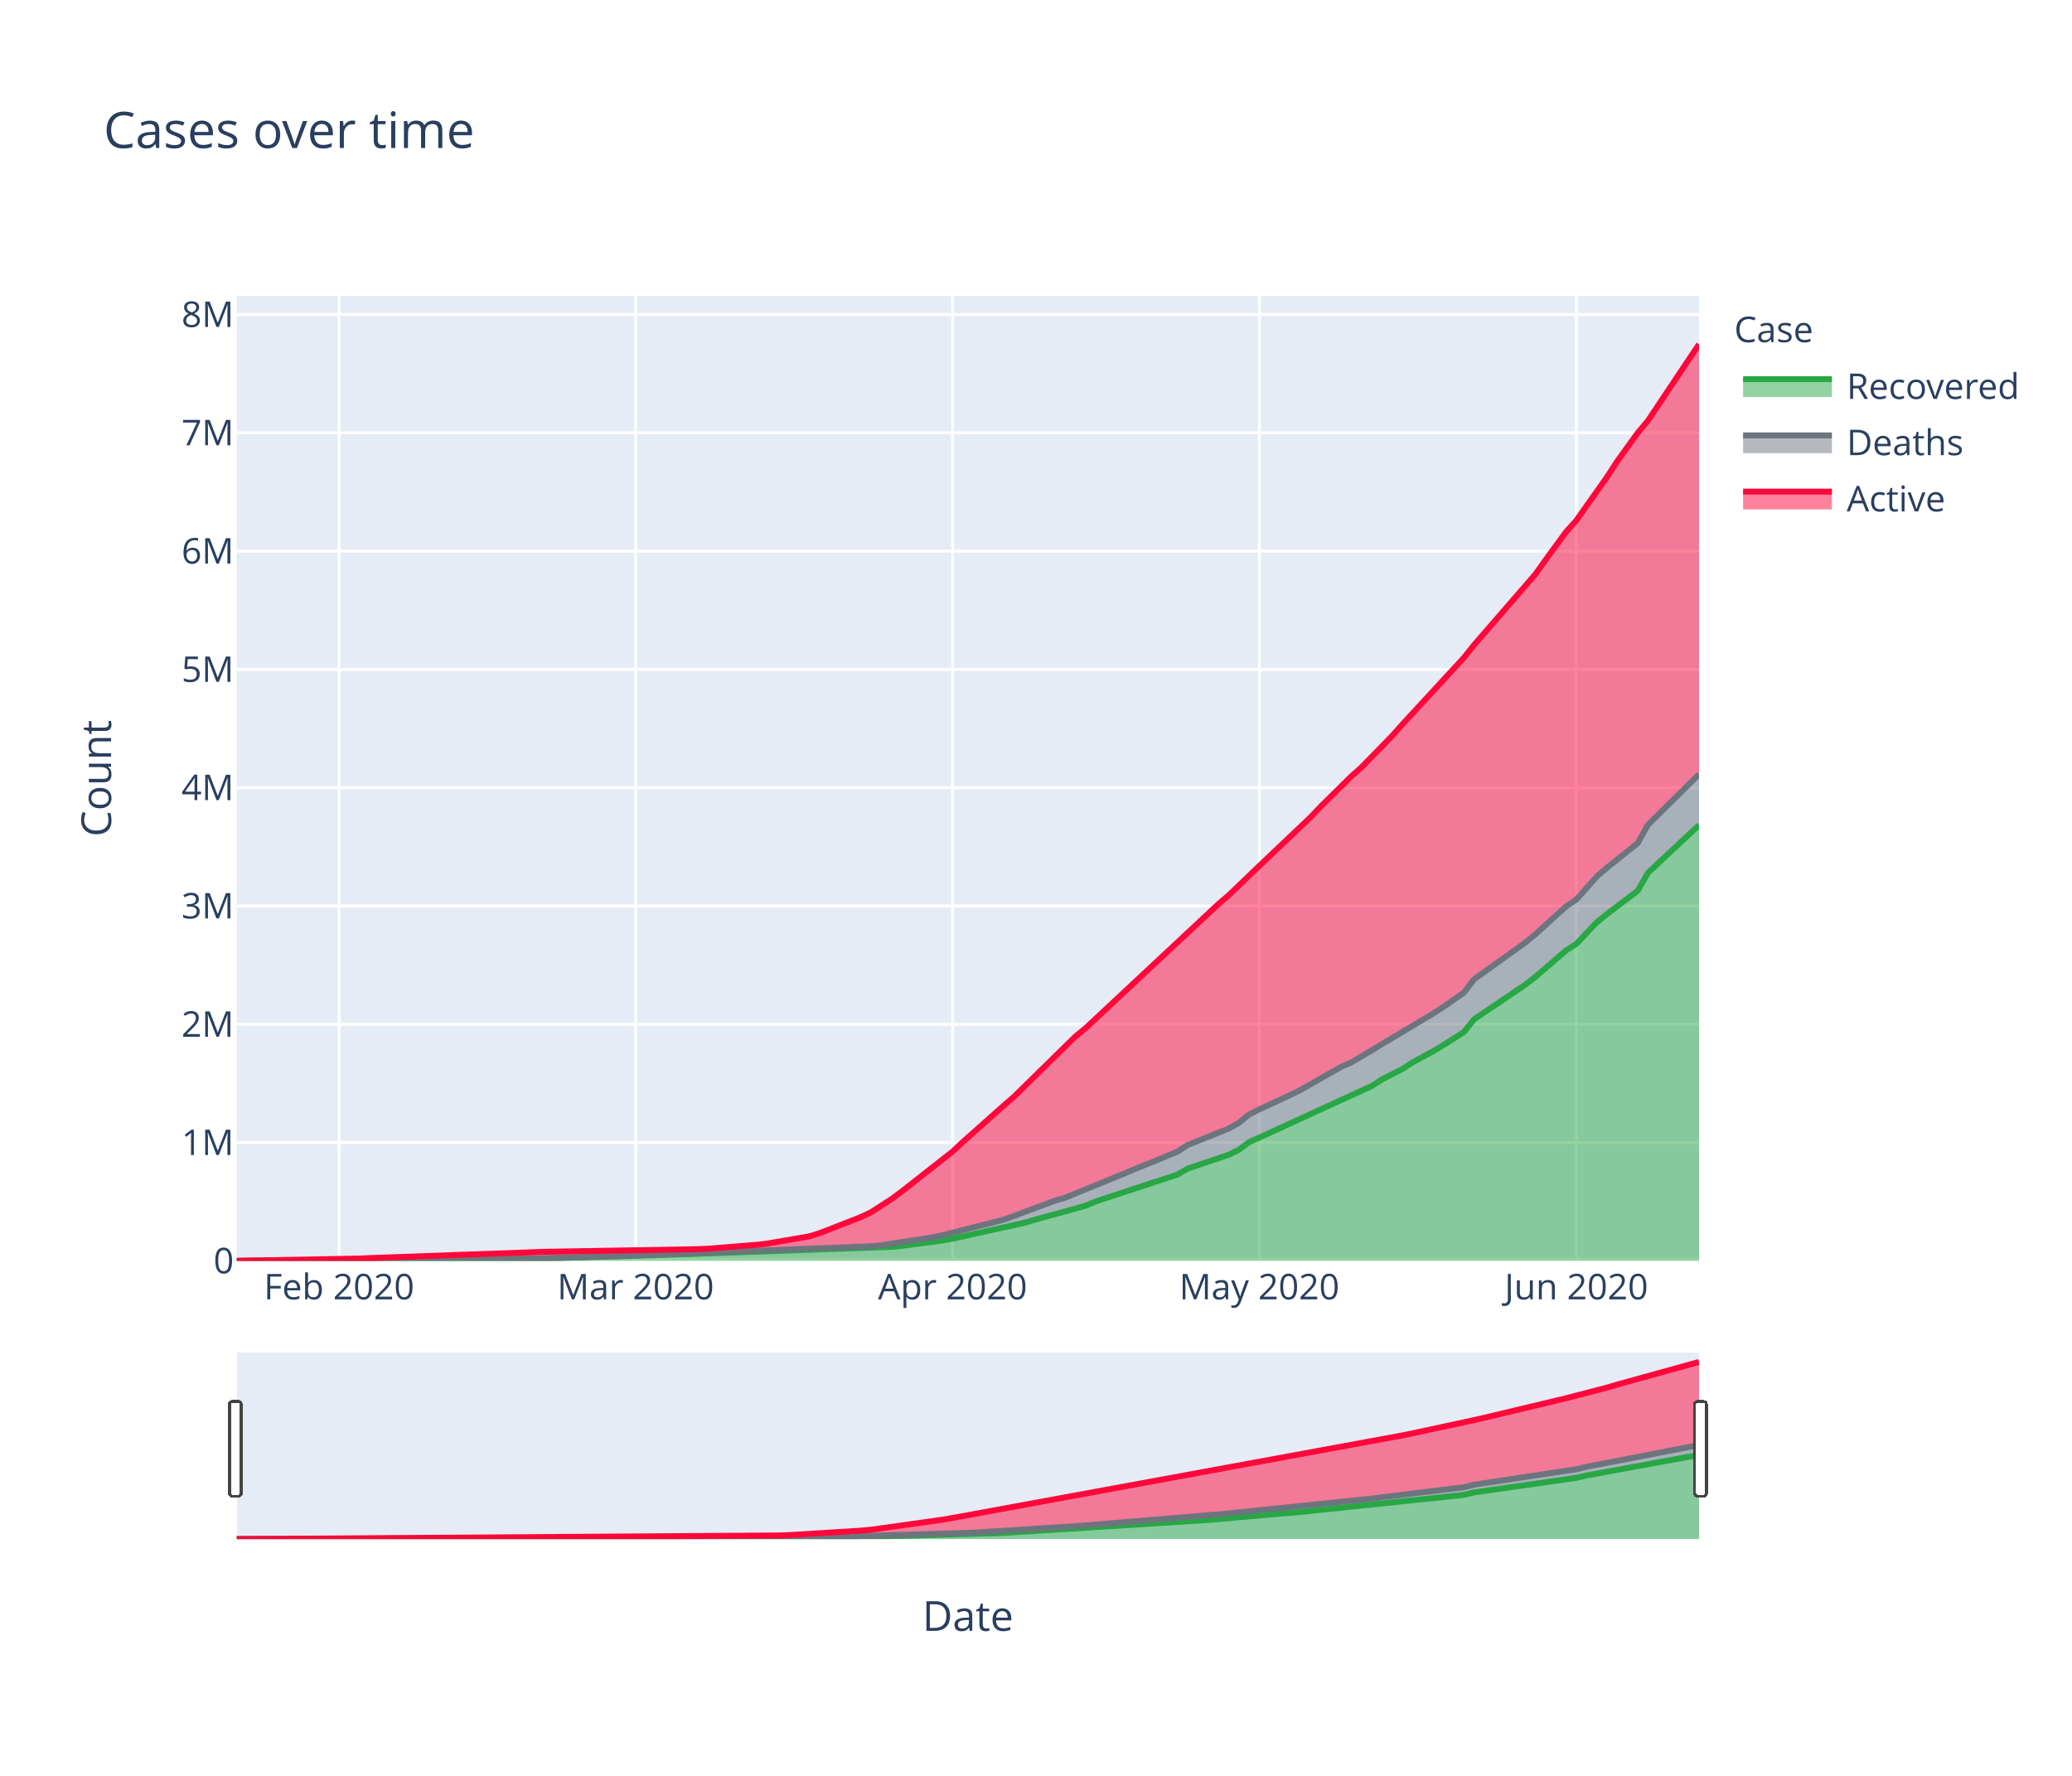
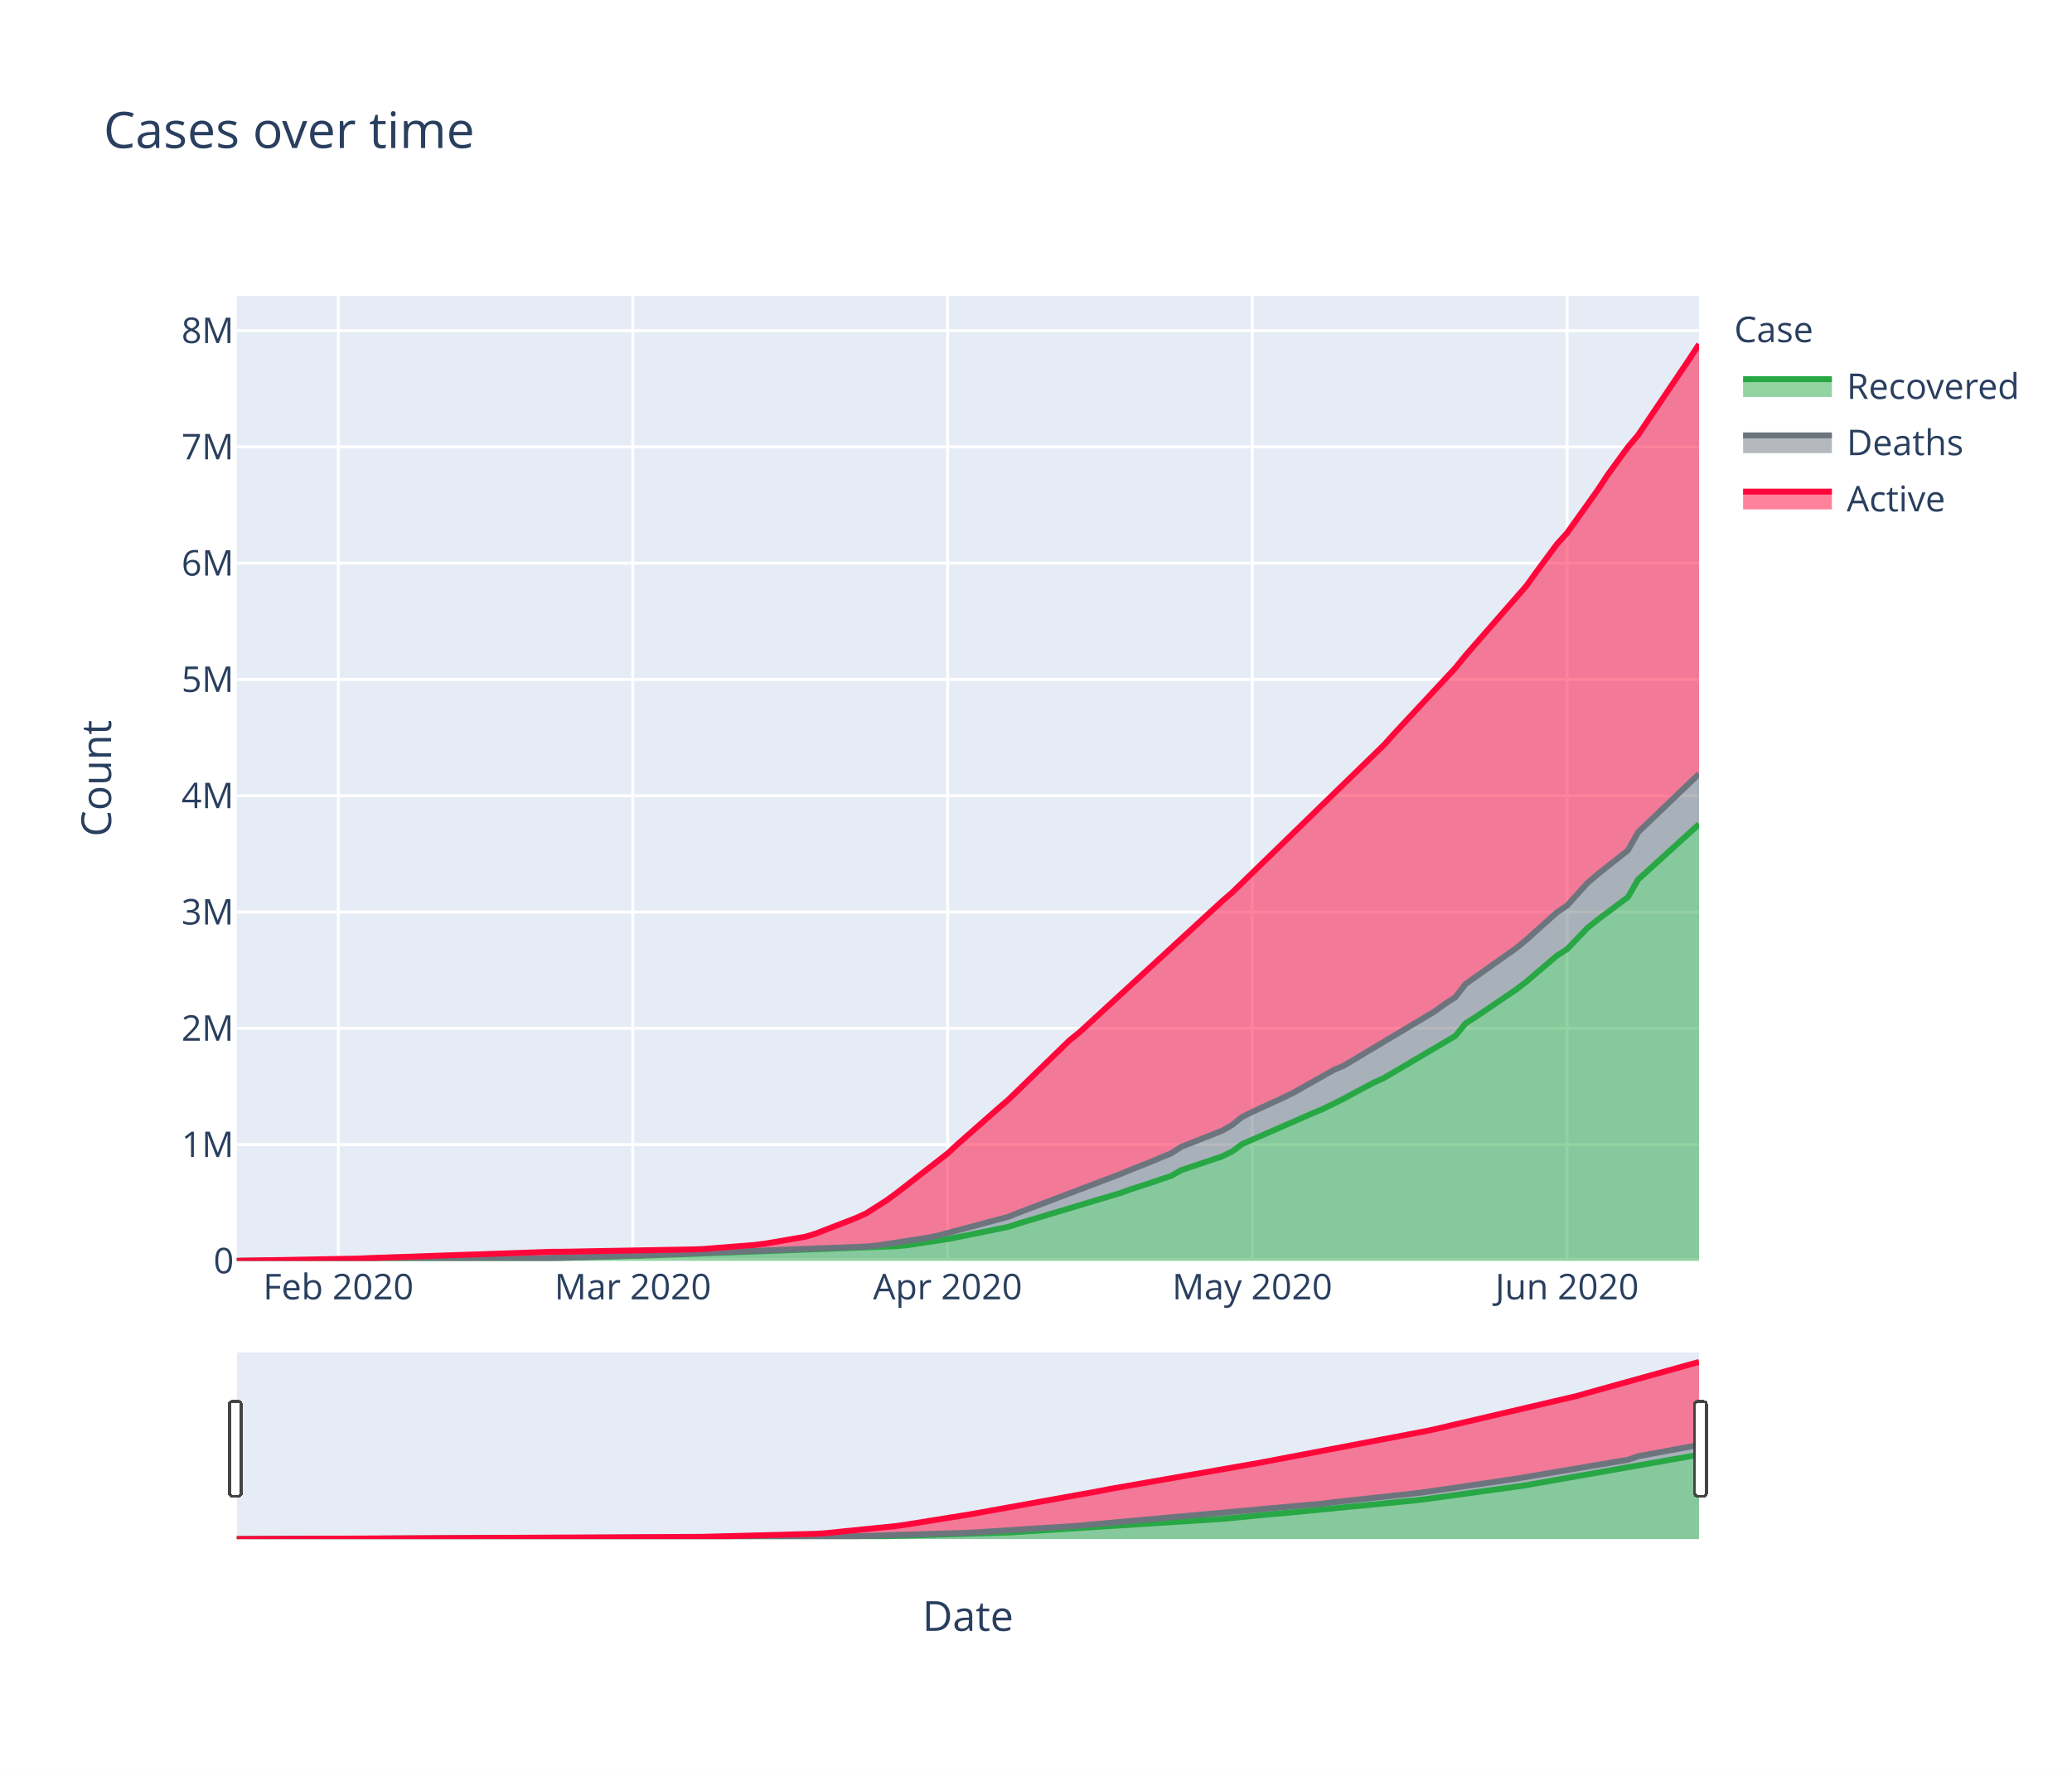
<svg xmlns="http://www.w3.org/2000/svg" class="main-svg" width="700" height="600" style="" viewBox="0 0 700 600">
  <rect x="0" y="0" width="700" height="600" style="fill: rgb(255, 255, 255); fill-opacity: 1;" />
-   <defs id="defs-cde317">
+   <defs id="defs-1132ec">
    <g class="clips">
-       <clipPath id="clipcde317xyplot" class="plotclip">
+       <clipPath id="clip1132ecxyplot" class="plotclip">
        <rect width="494" height="326" />
      </clipPath>
-       <clipPath class="axesclip" id="clipcde317x">
+       <clipPath class="axesclip" id="clip1132ecx">
        <rect x="80" y="0" width="494" height="600" />
      </clipPath>
-       <clipPath class="axesclip" id="clipcde317y">
+       <clipPath class="axesclip" id="clip1132ecy">
        <rect x="0" y="100" width="700" height="326" />
      </clipPath>
-       <clipPath class="axesclip" id="clipcde317xy">
+       <clipPath class="axesclip" id="clip1132ecxy">
        <rect x="80" y="100" width="494" height="326" />
      </clipPath>
    </g>
    <g class="gradients" />
  </defs>
  <g class="bglayer">
    <rect class="bg" x="80" y="100" width="494" height="326" style="fill: rgb(229, 236, 246); fill-opacity: 1; stroke-width: 0;" />
  </g>
  <g class="layer-below">
    <g class="imagelayer" />
    <g class="shapelayer" />
  </g>
  <g class="cartesianlayer">
    <g class="subplot xy">
      <g class="layer-subplot">
        <g class="shapelayer" />
        <g class="imagelayer" />
      </g>
      <g class="gridlayer">
        <g class="x">
-           <path class="xgrid crisp" transform="translate(114.55,0)" d="M0,100v326" style="stroke: rgb(255, 255, 255); stroke-opacity: 1; stroke-width: 1px;" />
-           <path class="xgrid crisp" transform="translate(214.73,0)" d="M0,100v326" style="stroke: rgb(255, 255, 255); stroke-opacity: 1; stroke-width: 1px;" />
-           <path class="xgrid crisp" transform="translate(321.82,0)" d="M0,100v326" style="stroke: rgb(255, 255, 255); stroke-opacity: 1; stroke-width: 1px;" />
-           <path class="xgrid crisp" transform="translate(425.45,0)" d="M0,100v326" style="stroke: rgb(255, 255, 255); stroke-opacity: 1; stroke-width: 1px;" />
-           <path class="xgrid crisp" transform="translate(532.55,0)" d="M0,100v326" style="stroke: rgb(255, 255, 255); stroke-opacity: 1; stroke-width: 1px;" />
+           <path class="xgrid crisp" transform="translate(114.31,0)" d="M0,100v326" style="stroke: rgb(255, 255, 255); stroke-opacity: 1; stroke-width: 1px;" />
+           <path class="xgrid crisp" transform="translate(213.79,0)" d="M0,100v326" style="stroke: rgb(255, 255, 255); stroke-opacity: 1; stroke-width: 1px;" />
+           <path class="xgrid crisp" transform="translate(320.14,0)" d="M0,100v326" style="stroke: rgb(255, 255, 255); stroke-opacity: 1; stroke-width: 1px;" />
+           <path class="xgrid crisp" transform="translate(423.06,0)" d="M0,100v326" style="stroke: rgb(255, 255, 255); stroke-opacity: 1; stroke-width: 1px;" />
+           <path class="xgrid crisp" transform="translate(529.4,0)" d="M0,100v326" style="stroke: rgb(255, 255, 255); stroke-opacity: 1; stroke-width: 1px;" />
        </g>
        <g class="y">
-           <path class="ygrid crisp" transform="translate(0,386.03)" d="M80,0h494" style="stroke: rgb(255, 255, 255); stroke-opacity: 1; stroke-width: 1px;" />
-           <path class="ygrid crisp" transform="translate(0,346.07)" d="M80,0h494" style="stroke: rgb(255, 255, 255); stroke-opacity: 1; stroke-width: 1px;" />
-           <path class="ygrid crisp" transform="translate(0,306.1)" d="M80,0h494" style="stroke: rgb(255, 255, 255); stroke-opacity: 1; stroke-width: 1px;" />
-           <path class="ygrid crisp" transform="translate(0,266.13)" d="M80,0h494" style="stroke: rgb(255, 255, 255); stroke-opacity: 1; stroke-width: 1px;" />
-           <path class="ygrid crisp" transform="translate(0,226.17)" d="M80,0h494" style="stroke: rgb(255, 255, 255); stroke-opacity: 1; stroke-width: 1px;" />
-           <path class="ygrid crisp" transform="translate(0,186.2)" d="M80,0h494" style="stroke: rgb(255, 255, 255); stroke-opacity: 1; stroke-width: 1px;" />
-           <path class="ygrid crisp" transform="translate(0,146.23)" d="M80,0h494" style="stroke: rgb(255, 255, 255); stroke-opacity: 1; stroke-width: 1px;" />
-           <path class="ygrid crisp" transform="translate(0,106.27)" d="M80,0h494" style="stroke: rgb(255, 255, 255); stroke-opacity: 1; stroke-width: 1px;" />
+           <path class="ygrid crisp" transform="translate(0,386.71)" d="M80,0h494" style="stroke: rgb(255, 255, 255); stroke-opacity: 1; stroke-width: 1px;" />
+           <path class="ygrid crisp" transform="translate(0,347.42)" d="M80,0h494" style="stroke: rgb(255, 255, 255); stroke-opacity: 1; stroke-width: 1px;" />
+           <path class="ygrid crisp" transform="translate(0,308.14)" d="M80,0h494" style="stroke: rgb(255, 255, 255); stroke-opacity: 1; stroke-width: 1px;" />
+           <path class="ygrid crisp" transform="translate(0,268.85)" d="M80,0h494" style="stroke: rgb(255, 255, 255); stroke-opacity: 1; stroke-width: 1px;" />
+           <path class="ygrid crisp" transform="translate(0,229.56)" d="M80,0h494" style="stroke: rgb(255, 255, 255); stroke-opacity: 1; stroke-width: 1px;" />
+           <path class="ygrid crisp" transform="translate(0,190.27)" d="M80,0h494" style="stroke: rgb(255, 255, 255); stroke-opacity: 1; stroke-width: 1px;" />
+           <path class="ygrid crisp" transform="translate(0,150.99)" d="M80,0h494" style="stroke: rgb(255, 255, 255); stroke-opacity: 1; stroke-width: 1px;" />
+           <path class="ygrid crisp" transform="translate(0,111.7)" d="M80,0h494" style="stroke: rgb(255, 255, 255); stroke-opacity: 1; stroke-width: 1px;" />
        </g>
      </g>
      <g class="zerolinelayer">
        <path class="yzl zl crisp" transform="translate(0,426)" d="M80,0h494" style="stroke: rgb(255, 255, 255); stroke-opacity: 1; stroke-width: 2px;" />
      </g>
      <path class="xlines-below" />
      <path class="ylines-below" />
      <g class="overlines-below" />
      <g class="xaxislayer-below" />
      <g class="yaxislayer-below" />
      <g class="overaxes-below" />
-       <g class="plot" transform="translate(80, 100)" clip-path="url('#clipcde317xyplot')">
+       <g class="plot" transform="translate(80, 100)" clip-path="url('#clip1132ecxyplot')">
        <g class="scatterlayer mlayer">
-           <g class="trace scatter trace7da217" style="stroke-miterlimit: 2;">
+           <g class="trace scatter tracecbfe7d" style="stroke-miterlimit: 2;">
            <g class="fills">
              <g>
-                 <path class="js-fill" d="M494,326L0,326L0,326L103.64,325.25L107.09,325.09L138.18,324.18L141.64,324.07L221.09,321.28L224.55,320.95L238.36,319.11L241.82,318.51L266,313.15L269.45,312.14L286.73,307.38L290.18,305.92L317.82,296.82L321.27,294.82L335.09,290.14L338.55,288.46L342,285.87L345.45,284.34L383.45,266.9L386.91,264.67L393.82,261.16L397.27,258.9L404.18,255.16L407.64,253.1L414.55,248.7L418,244.38L435.27,232.71L438.73,230.04L449.09,221.1L452.55,218.91L459.45,211.6L462.91,208.8L473.27,200.97L476.73,194.91L494,178.76" style="fill: rgb(40, 167, 69); fill-opacity: 0.5; stroke-width: 0;" />
+                 <path class="js-fill" d="M494,326L0,326L0,326L102.92,325.26L106.35,325.1L137.22,324.21L140.65,324.11L222.99,321.04L226.42,320.71L240.14,318.64L243.57,317.98L260.72,314.49L264.15,313.37L298.46,303.09L301.89,301.85L308.75,299.63L312.18,298.44L315.61,297.31L319.04,295.35L332.76,290.75L336.19,289.1L339.63,286.55L343.06,285.05L363.64,276.05L367.07,274.62L373.93,271.2L377.36,269.35L384.22,265.71L387.65,264.15L408.24,252.02L411.67,250.01L415.1,245.77L418.53,243.61L432.25,234.29L435.68,231.67L445.97,222.88L449.4,220.73L456.26,213.54L459.69,210.79L469.99,203.09L473.42,197.14L494,178.46" style="fill: rgb(40, 167, 69); fill-opacity: 0.5; stroke-width: 0;" />
              </g>
              <g>
-                 <path class="js-fill" d="M0,326L96.73,325.27L100.18,325.18L131.27,324.29L134.73,324.17L214.18,321.07L217.64,320.74L234.91,318.07L238.36,317.34L259.09,312.08L262.55,310.83L276.36,305.67L279.82,304.67L300.55,296.18L304,294.73L310.91,291.97L314.36,290.49L317.82,289.08L321.27,286.83L335.09,281.31L338.55,279.36L342,276.54L345.45,274.8L355.82,270L359.27,268.31L373.09,260.43L376.55,258.95L404.18,242.43L407.64,240.18L414.55,235.39L418,230.86L435.27,218.5L438.73,215.64L449.09,206.23L452.55,203.9L459.45,196.18L462.91,193.17L473.27,184.88L476.73,178.68L494,161.6L494,178.76L476.73,194.91L473.27,200.97L462.91,208.8L459.45,211.6L452.55,218.91L449.09,221.1L438.73,230.04L435.27,232.71L418,244.38L414.55,248.7L407.64,253.1L404.18,255.16L397.27,258.9L393.82,261.16L386.91,264.67L383.45,266.9L345.45,284.34L342,285.87L338.55,288.46L335.09,290.14L321.27,294.82L317.82,296.82L290.18,305.92L286.73,307.38L269.45,312.14L266,313.15L241.82,318.51L238.36,319.11L224.55,320.95L221.09,321.28L141.64,324.07L138.18,324.18L107.09,325.09L103.64,325.25L0,326Z" style="fill: rgb(108, 117, 125); fill-opacity: 0.5; stroke-width: 0;" />
+                 <path class="js-fill" d="M0,326L96.06,325.28L99.49,325.2L133.79,324.21L137.22,324.09L212.69,321.15L216.13,320.83L233.28,318.2L236.71,317.49L260.72,311.09L264.15,309.7L298.46,296.68L301.89,295.26L308.75,292.55L312.18,291.09L315.61,289.7L319.04,287.49L332.76,282.07L336.19,280.15L339.63,277.38L343.06,275.67L353.35,270.95L356.78,269.29L370.5,261.54L373.93,260.09L404.81,241.64L408.24,239.13L411.67,236.93L415.1,232.48L432.25,220.32L435.68,217.51L445.97,208.27L449.4,205.98L456.26,198.38L459.69,195.43L469.99,187.28L473.42,181.18L494,161.46L494,178.46L473.42,197.14L469.99,203.09L459.69,210.79L456.26,213.54L449.4,220.73L445.97,222.88L435.68,231.67L432.25,234.29L418.53,243.61L415.1,245.77L411.67,250.01L408.24,252.02L387.65,264.15L384.22,265.71L377.36,269.35L373.93,271.2L367.07,274.62L363.64,276.05L343.06,285.05L339.63,286.55L336.19,289.1L332.76,290.75L319.04,295.35L315.61,297.31L312.18,298.44L308.75,299.63L301.89,301.85L298.46,303.09L264.15,313.37L260.72,314.49L243.57,317.98L240.14,318.64L226.42,320.71L222.99,321.04L140.65,324.11L137.22,324.21L106.35,325.1L102.92,325.26L0,326Z" style="fill: rgb(108, 117, 125); fill-opacity: 0.5; stroke-width: 0;" />
              </g>
            </g>
            <g class="errorbars" />
            <g class="lines">
-               <path class="js-line" d="M0,326L103.64,325.25L107.09,325.09L138.18,324.18L141.64,324.07L221.09,321.28L224.55,320.95L238.36,319.11L241.82,318.51L266,313.15L269.45,312.14L286.73,307.38L290.18,305.92L317.82,296.82L321.27,294.82L335.09,290.14L338.55,288.46L342,285.87L345.45,284.34L383.45,266.9L386.91,264.67L393.82,261.16L397.27,258.9L404.18,255.16L407.64,253.1L414.55,248.7L418,244.38L435.27,232.71L438.73,230.04L449.09,221.1L452.55,218.91L459.45,211.6L462.91,208.8L473.27,200.97L476.73,194.91L494,178.76" style="vector-effect: non-scaling-stroke; fill: none; stroke: rgb(40, 167, 69); stroke-opacity: 1; stroke-width: 2px; opacity: 1;" />
+               <path class="js-line" d="M0,326L102.92,325.26L106.35,325.1L137.22,324.21L140.65,324.11L222.99,321.04L226.42,320.71L240.14,318.64L243.57,317.98L260.72,314.49L264.15,313.37L298.46,303.09L301.89,301.85L308.75,299.63L312.18,298.44L315.61,297.31L319.04,295.35L332.76,290.75L336.19,289.1L339.63,286.55L343.06,285.05L363.64,276.05L367.07,274.62L373.93,271.2L377.36,269.35L384.22,265.71L387.65,264.15L408.24,252.02L411.67,250.01L415.1,245.77L418.53,243.61L432.25,234.29L435.68,231.67L445.97,222.88L449.4,220.73L456.26,213.54L459.69,210.79L469.99,203.09L473.42,197.14L494,178.46" style="vector-effect: non-scaling-stroke; fill: none; stroke: rgb(40, 167, 69); stroke-opacity: 1; stroke-width: 2px; opacity: 1;" />
            </g>
            <g class="points" />
            <g class="text" />
          </g>
-           <g class="trace scatter trace8c4a6d" style="stroke-miterlimit: 2;">
+           <g class="trace scatter tracefa6c83" style="stroke-miterlimit: 2;">
            <g class="fills">
              <g>
-                 <path class="js-fill" d="M0,325.98L41.45,325.21L44.91,325.05L103.64,322.94L107.09,322.88L155.45,322.05L158.91,321.91L176.18,320.52L179.64,320.08L193.45,317.7L196.91,316.63L210.73,311.24L214.18,309.63L221.09,305.18L224.55,302.63L241.82,289.07L245.27,285.84L259.09,273.55L262.55,270.56L283.27,250.22L286.73,247.4L331.64,205.44L335.09,202.49L345.45,192.55L348.91,189.27L362.73,176.14L366.18,172.51L376.55,162.27L380,159.21L390.36,148.59L393.82,144.7L414.55,122.23L418,117.91L438.73,94L442.18,89.14L449.09,79.69L452.55,75.84L462.91,61.17L466.36,55.85L473.27,46.28L476.73,42.15L494,16.3L494,161.6L476.73,178.68L473.27,184.88L462.91,193.17L459.45,196.18L452.55,203.9L449.09,206.23L438.73,215.64L435.27,218.5L418,230.86L414.55,235.39L407.64,240.18L404.18,242.43L376.55,258.95L373.09,260.43L359.27,268.31L355.82,270L345.45,274.8L342,276.54L338.55,279.36L335.09,281.31L321.27,286.83L317.82,289.08L314.36,290.49L310.91,291.97L304,294.73L300.55,296.18L279.82,304.67L276.36,305.67L262.55,310.83L259.09,312.08L238.36,317.34L234.91,318.07L217.64,320.74L214.18,321.07L134.73,324.17L131.27,324.29L100.18,325.18L96.73,325.27L0,326Z" style="fill: rgb(255, 7, 58); fill-opacity: 0.5; stroke-width: 0;" />
+                 <path class="js-fill" d="M0,325.98L41.17,325.22L44.6,325.06L106.35,322.93L109.78,322.92L154.38,322.12L157.81,321.98L174.96,320.61L178.39,320.18L192.11,317.84L195.54,316.79L209.26,311.49L212.69,309.91L219.56,305.54L222.99,303.02L240.14,289.7L243.57,286.53L257.29,274.44L260.72,271.5L281.31,251.5L284.74,248.73L332.76,204.59L336.19,201.62L387.65,151.6L391.08,147.78L411.67,125.69L415.1,121.45L435.68,97.94L439.11,93.16L445.97,83.87L449.4,80.09L459.69,65.67L463.13,60.44L469.99,51.03L473.42,46.97L490.57,21.56L494,16.3L494,161.46L473.42,181.18L469.99,187.28L459.69,195.43L456.26,198.38L449.4,205.98L445.97,208.27L435.68,217.51L432.25,220.32L415.1,232.48L411.67,236.93L408.24,239.13L404.81,241.64L373.93,260.09L370.5,261.54L356.78,269.29L353.35,270.95L343.06,275.67L339.63,277.38L336.19,280.15L332.76,282.07L319.04,287.49L315.61,289.7L312.18,291.09L308.75,292.55L301.89,295.26L298.46,296.68L264.15,309.7L260.72,311.09L236.71,317.49L233.28,318.2L216.13,320.83L212.69,321.15L137.22,324.09L133.79,324.21L99.49,325.2L96.06,325.28L0,326Z" style="fill: rgb(255, 7, 58); fill-opacity: 0.5; stroke-width: 0;" />
              </g>
            </g>
            <g class="errorbars" />
            <g class="lines">
-               <path class="js-line" d="M0,326L96.73,325.27L100.18,325.18L131.27,324.29L134.73,324.17L214.18,321.07L217.64,320.74L234.91,318.07L238.36,317.34L259.09,312.08L262.55,310.83L276.36,305.67L279.82,304.67L300.55,296.18L304,294.73L310.91,291.97L314.36,290.49L317.82,289.08L321.27,286.83L335.09,281.31L338.55,279.36L342,276.54L345.45,274.8L355.82,270L359.27,268.31L373.09,260.43L376.55,258.95L404.18,242.43L407.64,240.18L414.55,235.39L418,230.86L435.27,218.5L438.73,215.64L449.09,206.23L452.55,203.9L459.45,196.18L462.91,193.17L473.27,184.88L476.73,178.68L494,161.6" style="vector-effect: non-scaling-stroke; fill: none; stroke: rgb(108, 117, 125); stroke-opacity: 1; stroke-width: 2px; opacity: 1;" />
+               <path class="js-line" d="M0,326L96.06,325.28L99.49,325.2L133.79,324.21L137.22,324.09L212.69,321.15L216.13,320.83L233.28,318.2L236.71,317.49L260.72,311.09L264.15,309.7L298.46,296.68L301.89,295.26L308.75,292.55L312.18,291.09L315.61,289.7L319.04,287.49L332.76,282.07L336.19,280.15L339.63,277.38L343.06,275.67L353.35,270.95L356.78,269.29L370.5,261.54L373.93,260.09L404.81,241.64L408.24,239.13L411.67,236.93L415.1,232.48L432.25,220.32L435.68,217.51L445.97,208.27L449.4,205.98L456.26,198.38L459.69,195.43L469.99,187.28L473.42,181.18L494,161.46" style="vector-effect: non-scaling-stroke; fill: none; stroke: rgb(108, 117, 125); stroke-opacity: 1; stroke-width: 2px; opacity: 1;" />
            </g>
            <g class="points" />
            <g class="text" />
          </g>
-           <g class="trace scatter tracefe6d78" style="stroke-miterlimit: 2;">
+           <g class="trace scatter tracee99ae0" style="stroke-miterlimit: 2;">
            <g class="fills" />
            <g class="errorbars" />
            <g class="lines">
-               <path class="js-line" d="M0,325.98L41.45,325.21L44.91,325.05L103.64,322.94L107.09,322.88L155.45,322.05L158.91,321.91L176.18,320.52L179.64,320.08L193.45,317.7L196.91,316.63L210.73,311.24L214.18,309.63L221.09,305.18L224.55,302.63L241.82,289.07L245.27,285.84L259.09,273.55L262.55,270.56L283.27,250.22L286.73,247.4L331.64,205.44L335.09,202.49L345.45,192.55L348.91,189.27L362.73,176.14L366.18,172.51L376.55,162.27L380,159.21L390.36,148.59L393.82,144.7L414.55,122.23L418,117.91L438.73,94L442.18,89.14L449.09,79.69L452.55,75.84L462.91,61.17L466.36,55.85L473.27,46.28L476.73,42.15L494,16.3" style="vector-effect: non-scaling-stroke; fill: none; stroke: rgb(255, 7, 58); stroke-opacity: 1; stroke-width: 2px; opacity: 1;" />
+               <path class="js-line" d="M0,325.98L41.17,325.22L44.6,325.06L106.35,322.93L109.78,322.92L154.38,322.12L157.81,321.98L174.96,320.61L178.39,320.18L192.11,317.84L195.54,316.79L209.26,311.49L212.69,309.91L219.56,305.54L222.99,303.02L240.14,289.7L243.57,286.53L257.29,274.44L260.72,271.5L281.31,251.5L284.74,248.73L332.76,204.59L336.19,201.62L387.65,151.6L391.08,147.78L411.67,125.69L415.1,121.45L435.68,97.94L439.11,93.16L445.97,83.87L449.4,80.09L459.69,65.67L463.13,60.44L469.99,51.03L473.42,46.97L490.57,21.56L494,16.3" style="vector-effect: non-scaling-stroke; fill: none; stroke: rgb(255, 7, 58); stroke-opacity: 1; stroke-width: 2px; opacity: 1;" />
            </g>
            <g class="points" />
            <g class="text" />
          </g>
        </g>
      </g>
      <g class="overplot" />
      <path class="xlines-above crisp" style="fill: none;" d="M0,0" />
      <path class="ylines-above crisp" style="fill: none;" d="M0,0" />
      <g class="overlines-above" />
      <g class="xaxislayer-above">
        <g class="xtick">
-           <text text-anchor="middle" x="0" y="439" transform="translate(114.55,0)" style="font-family: 'Open Sans', verdana, arial, sans-serif; font-size: 12px; fill: rgb(42, 63, 95); fill-opacity: 1; white-space: pre;">Feb 2020</text>
-         </g>
-         <g class="xtick">
-           <text text-anchor="middle" x="0" y="439" transform="translate(214.73,0)" style="font-family: 'Open Sans', verdana, arial, sans-serif; font-size: 12px; fill: rgb(42, 63, 95); fill-opacity: 1; white-space: pre;">Mar 2020</text>
-         </g>
-         <g class="xtick">
-           <text text-anchor="middle" x="0" y="439" transform="translate(321.82,0)" style="font-family: 'Open Sans', verdana, arial, sans-serif; font-size: 12px; fill: rgb(42, 63, 95); fill-opacity: 1; white-space: pre;">Apr 2020</text>
-         </g>
-         <g class="xtick">
-           <text text-anchor="middle" x="0" y="439" transform="translate(425.45,0)" style="font-family: 'Open Sans', verdana, arial, sans-serif; font-size: 12px; fill: rgb(42, 63, 95); fill-opacity: 1; white-space: pre;">May 2020</text>
-         </g>
-         <g class="xtick">
-           <text text-anchor="middle" x="0" y="439" transform="translate(532.55,0)" style="font-family: 'Open Sans', verdana, arial, sans-serif; font-size: 12px; fill: rgb(42, 63, 95); fill-opacity: 1; white-space: pre;">Jun 2020</text>
+           <text text-anchor="middle" x="0" y="439" transform="translate(114.31,0)" style="font-family: 'Open Sans', verdana, arial, sans-serif; font-size: 12px; fill: rgb(42, 63, 95); fill-opacity: 1; white-space: pre;">Feb 2020</text>
+         </g>
+         <g class="xtick">
+           <text text-anchor="middle" x="0" y="439" transform="translate(213.79,0)" style="font-family: 'Open Sans', verdana, arial, sans-serif; font-size: 12px; fill: rgb(42, 63, 95); fill-opacity: 1; white-space: pre;">Mar 2020</text>
+         </g>
+         <g class="xtick">
+           <text text-anchor="middle" x="0" y="439" transform="translate(320.14,0)" style="font-family: 'Open Sans', verdana, arial, sans-serif; font-size: 12px; fill: rgb(42, 63, 95); fill-opacity: 1; white-space: pre;">Apr 2020</text>
+         </g>
+         <g class="xtick">
+           <text text-anchor="middle" x="0" y="439" transform="translate(423.06,0)" style="font-family: 'Open Sans', verdana, arial, sans-serif; font-size: 12px; fill: rgb(42, 63, 95); fill-opacity: 1; white-space: pre;">May 2020</text>
+         </g>
+         <g class="xtick">
+           <text text-anchor="middle" x="0" y="439" transform="translate(529.4,0)" style="font-family: 'Open Sans', verdana, arial, sans-serif; font-size: 12px; fill: rgb(42, 63, 95); fill-opacity: 1; white-space: pre;">Jun 2020</text>
        </g>
      </g>
      <g class="yaxislayer-above">
        <g class="ytick">
          <text text-anchor="end" x="79" y="4.2" transform="translate(0,426)" style="font-family: 'Open Sans', verdana, arial, sans-serif; font-size: 12px; fill: rgb(42, 63, 95); fill-opacity: 1; white-space: pre;">0</text>
        </g>
        <g class="ytick">
-           <text text-anchor="end" x="79" y="4.2" transform="translate(0,386.03)" style="font-family: 'Open Sans', verdana, arial, sans-serif; font-size: 12px; fill: rgb(42, 63, 95); fill-opacity: 1; white-space: pre;">1M</text>
-         </g>
-         <g class="ytick">
-           <text text-anchor="end" x="79" y="4.2" transform="translate(0,346.07)" style="font-family: 'Open Sans', verdana, arial, sans-serif; font-size: 12px; fill: rgb(42, 63, 95); fill-opacity: 1; white-space: pre;">2M</text>
-         </g>
-         <g class="ytick">
-           <text text-anchor="end" x="79" y="4.2" transform="translate(0,306.1)" style="font-family: 'Open Sans', verdana, arial, sans-serif; font-size: 12px; fill: rgb(42, 63, 95); fill-opacity: 1; white-space: pre;">3M</text>
-         </g>
-         <g class="ytick">
-           <text text-anchor="end" x="79" y="4.2" transform="translate(0,266.13)" style="font-family: 'Open Sans', verdana, arial, sans-serif; font-size: 12px; fill: rgb(42, 63, 95); fill-opacity: 1; white-space: pre;">4M</text>
-         </g>
-         <g class="ytick">
-           <text text-anchor="end" x="79" y="4.2" transform="translate(0,226.17)" style="font-family: 'Open Sans', verdana, arial, sans-serif; font-size: 12px; fill: rgb(42, 63, 95); fill-opacity: 1; white-space: pre;">5M</text>
-         </g>
-         <g class="ytick">
-           <text text-anchor="end" x="79" y="4.2" transform="translate(0,186.2)" style="font-family: 'Open Sans', verdana, arial, sans-serif; font-size: 12px; fill: rgb(42, 63, 95); fill-opacity: 1; white-space: pre;">6M</text>
-         </g>
-         <g class="ytick">
-           <text text-anchor="end" x="79" y="4.2" transform="translate(0,146.23)" style="font-family: 'Open Sans', verdana, arial, sans-serif; font-size: 12px; fill: rgb(42, 63, 95); fill-opacity: 1; white-space: pre;">7M</text>
-         </g>
-         <g class="ytick">
-           <text text-anchor="end" x="79" y="4.2" transform="translate(0,106.27)" style="font-family: 'Open Sans', verdana, arial, sans-serif; font-size: 12px; fill: rgb(42, 63, 95); fill-opacity: 1; white-space: pre;">8M</text>
+           <text text-anchor="end" x="79" y="4.2" transform="translate(0,386.71)" style="font-family: 'Open Sans', verdana, arial, sans-serif; font-size: 12px; fill: rgb(42, 63, 95); fill-opacity: 1; white-space: pre;">1M</text>
+         </g>
+         <g class="ytick">
+           <text text-anchor="end" x="79" y="4.2" transform="translate(0,347.42)" style="font-family: 'Open Sans', verdana, arial, sans-serif; font-size: 12px; fill: rgb(42, 63, 95); fill-opacity: 1; white-space: pre;">2M</text>
+         </g>
+         <g class="ytick">
+           <text text-anchor="end" x="79" y="4.2" transform="translate(0,308.14)" style="font-family: 'Open Sans', verdana, arial, sans-serif; font-size: 12px; fill: rgb(42, 63, 95); fill-opacity: 1; white-space: pre;">3M</text>
+         </g>
+         <g class="ytick">
+           <text text-anchor="end" x="79" y="4.2" transform="translate(0,268.85)" style="font-family: 'Open Sans', verdana, arial, sans-serif; font-size: 12px; fill: rgb(42, 63, 95); fill-opacity: 1; white-space: pre;">4M</text>
+         </g>
+         <g class="ytick">
+           <text text-anchor="end" x="79" y="4.2" transform="translate(0,229.56)" style="font-family: 'Open Sans', verdana, arial, sans-serif; font-size: 12px; fill: rgb(42, 63, 95); fill-opacity: 1; white-space: pre;">5M</text>
+         </g>
+         <g class="ytick">
+           <text text-anchor="end" x="79" y="4.2" transform="translate(0,190.27)" style="font-family: 'Open Sans', verdana, arial, sans-serif; font-size: 12px; fill: rgb(42, 63, 95); fill-opacity: 1; white-space: pre;">6M</text>
+         </g>
+         <g class="ytick">
+           <text text-anchor="end" x="79" y="4.2" transform="translate(0,150.99)" style="font-family: 'Open Sans', verdana, arial, sans-serif; font-size: 12px; fill: rgb(42, 63, 95); fill-opacity: 1; white-space: pre;">7M</text>
+         </g>
+         <g class="ytick">
+           <text text-anchor="end" x="79" y="4.2" transform="translate(0,111.7)" style="font-family: 'Open Sans', verdana, arial, sans-serif; font-size: 12px; fill: rgb(42, 63, 95); fill-opacity: 1; white-space: pre;">8M</text>
        </g>
      </g>
      <g class="overaxes-above" />
    </g>
  </g>
  <g class="polarlayer" />
  <g class="ternarylayer" />
  <g class="geolayer" />
  <g class="funnelarealayer" />
  <g class="pielayer" />
  <g class="treemaplayer" />
  <g class="sunburstlayer" />
  <g class="glimages" />
-   <defs id="topdefs-cde317">
+   <defs id="topdefs-1132ec">
    <g class="clips" />
-     <clipPath id="legendcde317">
+     <clipPath id="legend1132ec">
      <rect width="104" height="83" x="0" y="0" />
    </clipPath>
-     <clipPath id="rangesliderx-cde317">
+     <clipPath id="rangesliderx-1132ec">
      <rect x="0" y="0" width="494" height="63" />
    </clipPath>
  </defs>
  <g class="layer-above">
    <g class="imagelayer" />
    <g class="shapelayer" />
  </g>
  <g class="infolayer">
    <g class="legend" pointer-events="all" transform="translate(583.88, 100)">
      <rect class="bg" shape-rendering="crispEdges" style="stroke: rgb(68, 68, 68); stroke-opacity: 1; fill: rgb(255, 255, 255); fill-opacity: 1; stroke-width: 0px;" width="104" height="83" x="0" y="0" />
-       <g class="scrollbox" transform="translate(0, 0)" clip-path="url('#legendcde317')">
+       <g class="scrollbox" transform="translate(0, 0)" clip-path="url('#legend1132ec')">
        <text class="legendtitletext user-select-none" text-anchor="start" x="2" y="15.6" style="font-family: 'Open Sans', verdana, arial, sans-serif; font-size: 12px; fill: rgb(42, 63, 95); fill-opacity: 1; white-space: pre;">Case</text>
        <g class="groups" transform="translate(0, 0)">
          <g class="traces" transform="translate(0, 30.1)" style="opacity: 1;">
            <text class="legendtext user-select-none" text-anchor="start" x="40" y="4.68" style="font-family: 'Open Sans', verdana, arial, sans-serif; font-size: 12px; fill: rgb(42, 63, 95); fill-opacity: 1; white-space: pre;">Recovered</text>
            <g class="layers">
              <g class="legendfill">
                <path class="js-fill" d="M5,-2h30v6h-30z" style="stroke-width: 0; fill: rgb(40, 167, 69); fill-opacity: 0.5;" />
              </g>
              <g class="legendlines">
                <path class="js-line" d="M5,-2h30" style="fill: none; stroke: rgb(40, 167, 69); stroke-opacity: 1; stroke-width: 2px;" />
              </g>
              <g class="legendsymbols">
                <g class="legendpoints" />
              </g>
            </g>
            <rect class="legendtoggle" pointer-events="all" x="0" y="-9.5" width="98.031" height="19" style="cursor: pointer; fill: rgb(0, 0, 0); fill-opacity: 0;" />
          </g>
        </g>
        <g class="groups" transform="translate(0, 0)">
          <g class="traces" transform="translate(0, 49.1)" style="opacity: 1;">
            <text class="legendtext user-select-none" text-anchor="start" x="40" y="4.68" style="font-family: 'Open Sans', verdana, arial, sans-serif; font-size: 12px; fill: rgb(42, 63, 95); fill-opacity: 1; white-space: pre;">Deaths</text>
            <g class="layers">
              <g class="legendfill">
                <path class="js-fill" d="M5,-2h30v6h-30z" style="stroke-width: 0; fill: rgb(108, 117, 125); fill-opacity: 0.5;" />
              </g>
              <g class="legendlines">
                <path class="js-line" d="M5,-2h30" style="fill: none; stroke: rgb(108, 117, 125); stroke-opacity: 1; stroke-width: 2px;" />
              </g>
              <g class="legendsymbols">
                <g class="legendpoints" />
              </g>
            </g>
            <rect class="legendtoggle" pointer-events="all" x="0" y="-9.5" width="98.031" height="19" style="cursor: pointer; fill: rgb(0, 0, 0); fill-opacity: 0;" />
          </g>
        </g>
        <g class="groups" transform="translate(0, 0)">
          <g class="traces" transform="translate(0, 68.1)" style="opacity: 1;">
            <text class="legendtext user-select-none" text-anchor="start" x="40" y="4.68" style="font-family: 'Open Sans', verdana, arial, sans-serif; font-size: 12px; fill: rgb(42, 63, 95); fill-opacity: 1; white-space: pre;">Active</text>
            <g class="layers">
              <g class="legendfill">
                <path class="js-fill" d="M5,-2h30v6h-30z" style="stroke-width: 0; fill: rgb(255, 7, 58); fill-opacity: 0.5;" />
              </g>
              <g class="legendlines">
                <path class="js-line" d="M5,-2h30" style="fill: none; stroke: rgb(255, 7, 58); stroke-opacity: 1; stroke-width: 2px;" />
              </g>
              <g class="legendsymbols">
                <g class="legendpoints" />
              </g>
            </g>
            <rect class="legendtoggle" pointer-events="all" x="0" y="-9.5" width="98.031" height="19" style="cursor: pointer; fill: rgb(0, 0, 0); fill-opacity: 0;" />
          </g>
        </g>
      </g>
      <rect class="scrollbar" rx="20" ry="3" width="0" height="0" x="0" y="0" style="fill: rgb(128, 139, 164); fill-opacity: 1;" />
    </g>
    <g class="g-gtitle">
      <text class="gtitle" x="35" y="50" text-anchor="start" dy="0em" style="font-family: 'Open Sans', verdana, arial, sans-serif; font-size: 17px; fill: rgb(42, 63, 95); opacity: 1; font-weight: normal; white-space: pre;">Cases over time</text>
    </g>
    <g class="rangeslider-container" pointer-events="all" transform="translate(80,457)">
      <rect class="rangeslider-bg" x="0" y="0" shape-rendering="crispEdges" width="494" height="63" transform="translate(0,0)" fill="#E5ECF6" stroke="#444" stroke-width="0" />
-       <g class="rangeslider-rangeplot xy" clip-path="url('#rangesliderx-cde317')">
+       <g class="rangeslider-rangeplot xy" clip-path="url('#rangesliderx-1132ec')">
        <g class="layer-subplot">
          <g class="shapelayer" />
          <g class="imagelayer" />
        </g>
        <g class="gridlayer">
          <g class="x" />
          <g class="y" />
        </g>
        <g class="zerolinelayer" />
        <path class="xlines-below" />
        <path class="ylines-below" />
        <g class="overlines-below" />
        <g class="xaxislayer-below" />
        <g class="yaxislayer-below" />
        <g class="overaxes-below" />
        <g class="plot">
          <g class="scatterlayer mlayer rangeplot">
-             <g class="trace scatter trace7da217" style="stroke-miterlimit: 2;">
+             <g class="trace scatter tracecbfe7d" style="stroke-miterlimit: 2;">
              <g class="fills">
                <g>
-                   <path class="js-fill" d="M494,63L0,63L0,63L210.73,62.26L214.18,62.19L255.64,61.04L259.09,60.92L324.73,56.76L328.18,56.54L355.82,54.12L359.27,53.84L414.55,48.06L418,47.23L452.55,42.3L456,41.5L494,34.55" style="fill: rgb(40, 167, 69); fill-opacity: 0.5; stroke-width: 0;" />
+                   <path class="js-fill" d="M494,63L0,63L0,63L209.26,62.28L212.69,62.21L260.72,60.78L264.15,60.56L332.76,56.19L336.19,55.87L349.92,54.53L353.35,54.27L397.94,49.94L401.38,49.54L432.25,45.28L435.68,44.77L494,34.49" style="fill: rgb(40, 167, 69); fill-opacity: 0.5; stroke-width: 0;" />
                </g>
                <g>
-                   <path class="js-fill" d="M0,63L200.36,62.25L203.82,62.2L248.73,60.83L252.18,60.63L283.27,58.63L286.73,58.38L328.18,54.92L331.64,54.67L383.45,49.32L386.91,48.85L414.55,45.49L418,44.61L452.55,39.4L456,38.57L494,31.23L494,34.55L456,41.5L452.55,42.3L418,47.23L414.55,48.06L359.27,53.84L355.82,54.12L328.18,56.54L324.73,56.76L259.09,60.92L255.64,61.04L214.18,62.19L210.73,62.26L0,63Z" style="fill: rgb(108, 117, 125); fill-opacity: 0.5; stroke-width: 0;" />
+                   <path class="js-fill" d="M0,63L198.97,62.26L202.4,62.22L247,60.86L250.43,60.67L284.74,58.46L288.17,58.12L367.07,50.98L370.5,50.54L397.94,47.55L401.38,47.12L428.82,43.1L432.25,42.58L469.99,36.19L473.42,35.01L494,31.2L494,34.49L435.68,44.77L432.25,45.28L401.38,49.54L397.94,49.94L353.35,54.27L349.92,54.53L336.19,55.87L332.76,56.19L264.15,60.56L260.72,60.78L212.69,62.21L209.26,62.28L0,63Z" style="fill: rgb(108, 117, 125); fill-opacity: 0.5; stroke-width: 0;" />
                </g>
              </g>
              <g class="errorbars" />
              <g class="lines">
-                 <path class="js-line" d="M0,63L210.73,62.26L214.18,62.19L255.64,61.04L259.09,60.92L324.73,56.76L328.18,56.54L355.82,54.12L359.27,53.84L414.55,48.06L418,47.23L452.55,42.3L456,41.5L494,34.55" style="vector-effect: non-scaling-stroke; fill: none; stroke: rgb(40, 167, 69); stroke-opacity: 1; stroke-width: 2px; opacity: 1;" />
+                 <path class="js-line" d="M0,63L209.26,62.28L212.69,62.21L260.72,60.78L264.15,60.56L332.76,56.19L336.19,55.87L349.92,54.53L353.35,54.27L397.94,49.94L401.38,49.54L432.25,45.28L435.68,44.77L494,34.49" style="vector-effect: non-scaling-stroke; fill: none; stroke: rgb(40, 167, 69); stroke-opacity: 1; stroke-width: 2px; opacity: 1;" />
              </g>
              <g class="points" />
              <g class="text" />
            </g>
-             <g class="trace scatter trace8c4a6d" style="stroke-miterlimit: 2;">
+             <g class="trace scatter tracefa6c83" style="stroke-miterlimit: 2;">
              <g class="fills">
                <g>
-                   <path class="js-fill" d="M0,63L183.09,61.77L186.55,61.66L210.73,60.15L214.18,59.84L238.36,56.45L241.82,55.86L393.82,27.96L397.27,27.25L418,22.79L421.45,22.01L445.64,16.23L449.09,15.4L462.91,11.82L466.36,10.79L494,3.15L494,31.23L456,38.57L452.55,39.4L418,44.61L414.55,45.49L386.91,48.85L383.45,49.32L331.64,54.67L328.18,54.92L286.73,58.38L283.27,58.63L252.18,60.63L248.73,60.83L203.82,62.2L200.36,62.25L0,63Z" style="fill: rgb(255, 7, 58); fill-opacity: 0.5; stroke-width: 0;" />
+                   <path class="js-fill" d="M0,63L154.38,62.25L157.81,62.22L195.54,61.22L198.97,61L222.99,58.56L226.42,58.05L247,54.75L250.43,54.14L291.6,46.73L295.03,46.05L343.06,37.65L346.49,37.03L401.38,26.58L404.81,25.85L452.83,14.62L456.26,13.63L494,3.15L494,31.2L473.42,35.01L469.99,36.19L432.25,42.58L428.82,43.1L401.38,47.12L397.94,47.55L370.5,50.54L367.07,50.98L288.17,58.12L284.74,58.46L250.43,60.67L247,60.86L202.4,62.22L198.97,62.26L0,63Z" style="fill: rgb(255, 7, 58); fill-opacity: 0.5; stroke-width: 0;" />
                </g>
              </g>
              <g class="errorbars" />
              <g class="lines">
-                 <path class="js-line" d="M0,63L200.36,62.25L203.82,62.2L248.73,60.83L252.18,60.63L283.27,58.63L286.73,58.38L328.18,54.92L331.64,54.67L383.45,49.32L386.91,48.85L414.55,45.49L418,44.61L452.55,39.4L456,38.57L494,31.23" style="vector-effect: non-scaling-stroke; fill: none; stroke: rgb(108, 117, 125); stroke-opacity: 1; stroke-width: 2px; opacity: 1;" />
+                 <path class="js-line" d="M0,63L198.97,62.26L202.4,62.22L247,60.86L250.43,60.67L284.74,58.46L288.17,58.12L367.07,50.98L370.5,50.54L397.94,47.55L401.38,47.12L428.82,43.1L432.25,42.58L469.99,36.19L473.42,35.01L494,31.2" style="vector-effect: non-scaling-stroke; fill: none; stroke: rgb(108, 117, 125); stroke-opacity: 1; stroke-width: 2px; opacity: 1;" />
              </g>
              <g class="points" />
              <g class="text" />
            </g>
-             <g class="trace scatter tracefe6d78" style="stroke-miterlimit: 2;">
+             <g class="trace scatter tracee99ae0" style="stroke-miterlimit: 2;">
              <g class="fills" />
              <g class="errorbars" />
              <g class="lines">
-                 <path class="js-line" d="M0,63L183.09,61.77L186.55,61.66L210.73,60.15L214.18,59.84L238.36,56.45L241.82,55.86L393.82,27.96L397.27,27.25L418,22.79L421.45,22.01L445.64,16.23L449.09,15.4L462.91,11.82L466.36,10.79L494,3.15" style="vector-effect: non-scaling-stroke; fill: none; stroke: rgb(255, 7, 58); stroke-opacity: 1; stroke-width: 2px; opacity: 1;" />
+                 <path class="js-line" d="M0,63L154.38,62.25L157.81,62.22L195.54,61.22L198.97,61L222.99,58.56L226.42,58.05L247,54.75L250.43,54.14L291.6,46.73L295.03,46.05L343.06,37.65L346.49,37.03L401.38,26.58L404.81,25.85L452.83,14.62L456.26,13.63L494,3.15" style="vector-effect: non-scaling-stroke; fill: none; stroke: rgb(255, 7, 58); stroke-opacity: 1; stroke-width: 2px; opacity: 1;" />
              </g>
              <g class="points" />
              <g class="text" />
            </g>
          </g>
        </g>
        <g class="overplot" />
        <path class="xlines-above crisp" style="fill: none;" />
        <path class="ylines-above crisp" style="fill: none;" />
        <g class="overlines-above" />
        <g class="xaxislayer-above" />
        <g class="yaxislayer-above" />
        <g class="overaxes-above" />
      </g>
      <rect class="rangeslider-mask-min" x="0" y="0" shape-rendering="crispEdges" height="63" width="0" style="fill: rgb(0, 0, 0); fill-opacity: 0.4;" />
      <rect class="rangeslider-mask-max" y="0" shape-rendering="crispEdges" height="63" x="494" width="0" style="fill: rgb(0, 0, 0); fill-opacity: 0.4;" />
      <g class="rangeslider-grabber-min" transform="translate(-2.5,0.5)">
        <rect class="rangeslider-handle-min" x="0" width="4" rx="1" fill="#fff" stroke="#444" stroke-width="1" shape-rendering="crispEdges" y="16" height="32" />
      </g>
      <g class="rangeslider-grabber-max" transform="translate(492.5,0.5)">
        <rect class="rangeslider-handle-max" x="0" width="4" rx="1" fill="#fff" stroke="#444" stroke-width="1" shape-rendering="crispEdges" y="16" height="32" />
      </g>
    </g>
    <g class="g-ytitle">
      <text class="ytitle" transform="rotate(-90,37.52813,263)" x="37.528" y="263" text-anchor="middle" style="font-family: 'Open Sans', verdana, arial, sans-serif; font-size: 14px; fill: rgb(42, 63, 95); opacity: 1; font-weight: normal; white-space: pre;">Count</text>
    </g>
    <g class="g-xtitle">
      <text class="xtitle" x="327" y="551" text-anchor="middle" style="font-family: 'Open Sans', verdana, arial, sans-serif; font-size: 14px; fill: rgb(42, 63, 95); opacity: 1; font-weight: normal; white-space: pre;">Date</text>
    </g>
  </g>
</svg>
